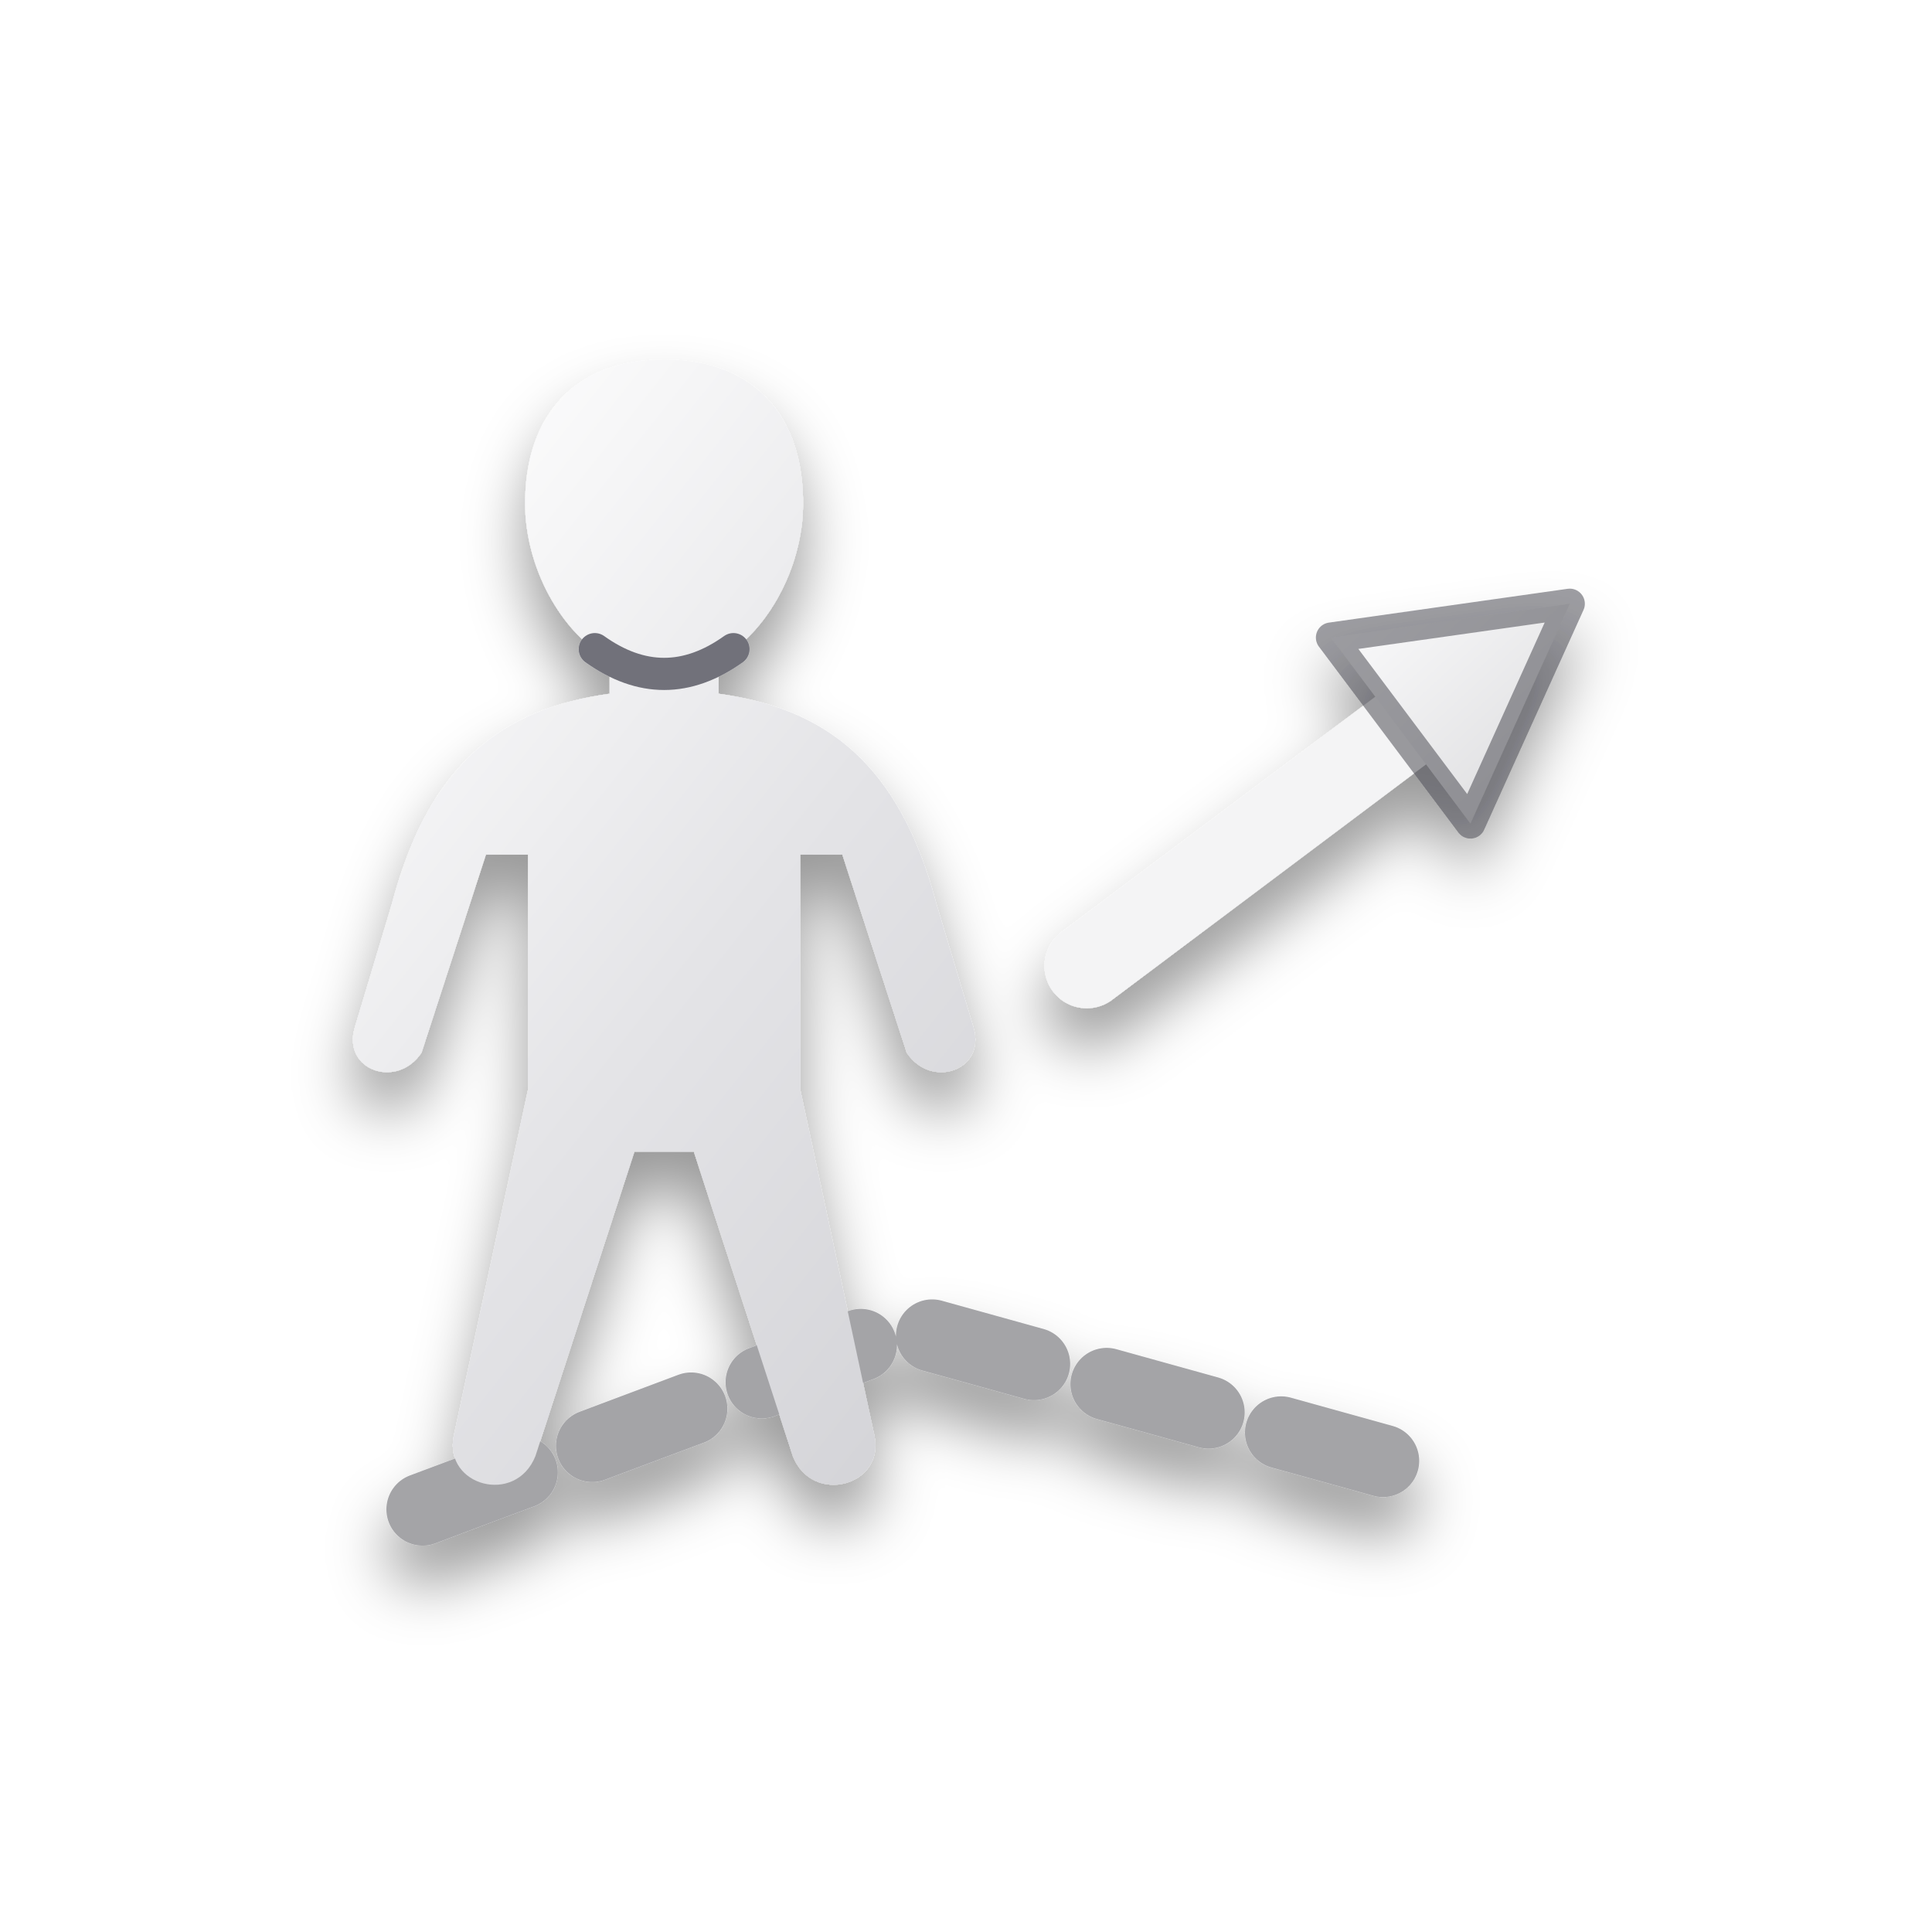
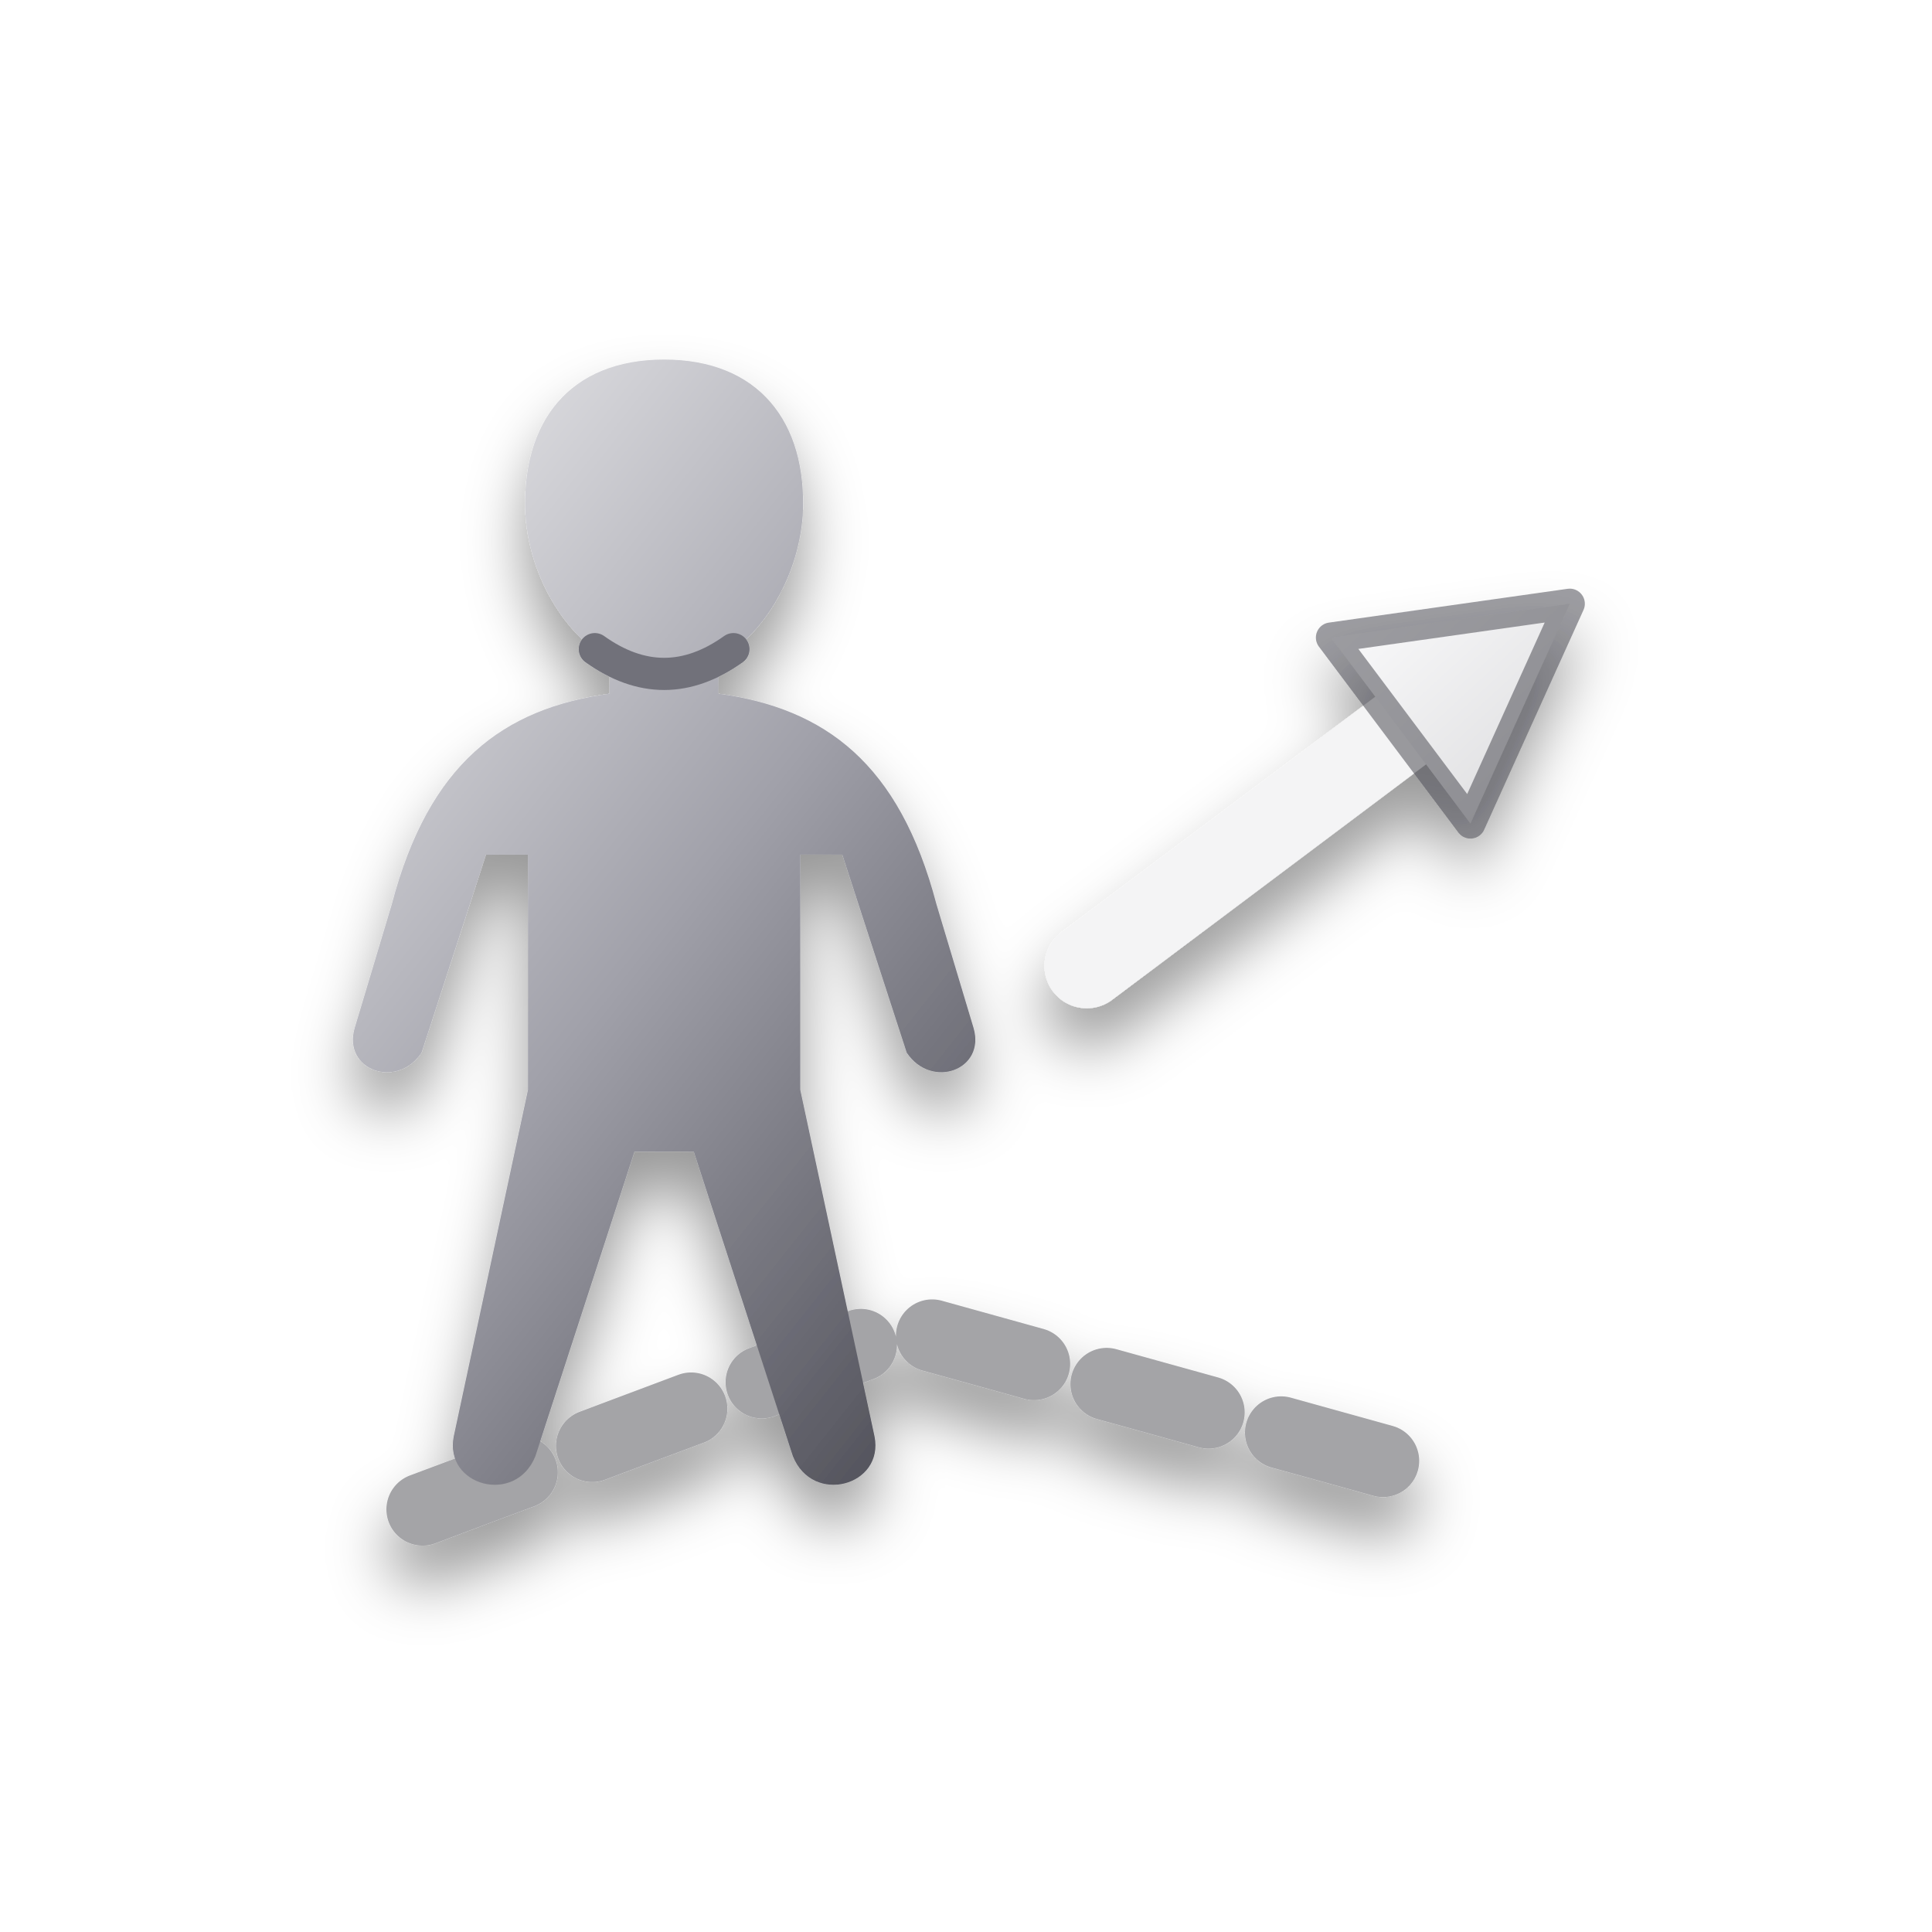
<svg xmlns="http://www.w3.org/2000/svg" viewBox="0 0 64 64" width="64" height="64">
  <defs>
    <linearGradient id="uv_bright" x1="0.15" y1="0" x2="0.85" y2="1">
-       <stop offset="0%" stop-color="#FFFFFF" />
-       <stop offset="55%" stop-color="#E4E4E7" />
-       <stop offset="100%" stop-color="#D4D4D8" />
+       <stop offset="0%" stop-color="#E4E4E7" />
+       <stop offset="50%" stop-color="#A1A1AA" />
+       <stop offset="100%" stop-color="#52525B" />
    </linearGradient>
    <linearGradient id="uv_mid" x1="0" y1="0" x2="0" y2="1">
-       <stop offset="0%" stop-color="#E4E4E7" />
-       <stop offset="50%" stop-color="#D4D4D8" />
-       <stop offset="100%" stop-color="#A1A1AA" />
+       <stop offset="0%" stop-color="#A1A1AA" />
+       <stop offset="50%" stop-color="#71717A" />
+       <stop offset="100%" stop-color="#3F3F46" />
    </linearGradient>
    <linearGradient id="uv_slate" x1="0" y1="0" x2="0" y2="1">
-       <stop offset="0%" stop-color="#D4D4D8" />
-       <stop offset="100%" stop-color="#71717A" />
+       <stop offset="0%" stop-color="#71717A" />
+       <stop offset="60%" stop-color="#52525B" />
+       <stop offset="100%" stop-color="#27272A" />
    </linearGradient>
    <linearGradient id="uv_dark" x1="0" y1="0" x2="0" y2="1">
-       <stop offset="0%" stop-color="#71717A" />
-       <stop offset="100%" stop-color="#3F3F46" />
+       <stop offset="0%" stop-color="#52525B" />
+       <stop offset="65%" stop-color="#3F3F46" />
+       <stop offset="100%" stop-color="#18181B" />
    </linearGradient>
    <radialGradient id="uv_head_lit" cx="35%" cy="25%" r="72%">
-       <stop offset="0%" stop-color="#FFFFFF" />
-       <stop offset="55%" stop-color="#E4E4E7" />
-       <stop offset="100%" stop-color="#A1A1AA" />
+       <stop offset="0%" stop-color="#E4E4E7" />
+       <stop offset="45%" stop-color="#A1A1AA" />
+       <stop offset="100%" stop-color="#3F3F46" />
    </radialGradient>
    <radialGradient id="uv_sphere" cx="35%" cy="30%" r="68%">
-       <stop offset="0%" stop-color="#FFFFFF" />
-       <stop offset="48%" stop-color="#D4D4D8" />
-       <stop offset="100%" stop-color="#71717A" />
+       <stop offset="0%" stop-color="#E4E4E7" />
+       <stop offset="40%" stop-color="#71717A" />
+       <stop offset="100%" stop-color="#27272A" />
    </radialGradient>
    <linearGradient id="card_bg" x1="0" y1="0" x2="0" y2="1">
      <stop offset="0%" stop-color="#27272A" />
      <stop offset="65%" stop-color="#1C1C1F" />
      <stop offset="100%" stop-color="#141417" />
    </linearGradient>
    <radialGradient id="card_floor" cx="50%" cy="78%" r="42%">
      <stop offset="0%" stop-color="#000000" stop-opacity="0.55" />
      <stop offset="100%" stop-color="#000000" stop-opacity="0" />
    </radialGradient>
    <filter id="soft_drop" x="-12%" y="-12%" width="124%" height="124%">
      <feDropShadow dx="0" dy="1.3" stdDeviation="1.0" flood-color="#000000" flood-opacity="0.40" />
    </filter>
    <linearGradient id="l1" x1="0" y1="0" x2="1" y2="1" gradientUnits="objectBoundingBox">
      <stop offset="0" stop-color="#fcfcfd" />
      <stop offset="1" stop-color="#dadadc" />
    </linearGradient>
  </defs>
  <g filter="url(#soft_drop)">
    <path d="M 14.00 50.00 L 30.00 44.00 L 48.00 49.00" fill="none" stroke="#a4a4a7" stroke-opacity="1.0" stroke-width="2.4" stroke-linecap="round" stroke-linejoin="round" stroke-dasharray="3.5 2.5" />
    <g transform="translate(-10.00, 0.00) translate(32, 32) scale(0.820) translate(-32, -32)">
      <path d="M 32 7.5 C 35.8 7.5, 37.8 10.0, 37.6 13.8 C 37.4 16.5, 35.8 18.8, 34.2 19.6 L 34.2 21.0 C 38.5 21.6, 41.5 23.8, 43.0 29.5 L 44.5 34.5 C 45.0 36.2, 42.8 37.0, 41.8 35.5 L 39.2 27.5 L 37.5 27.5 L 37.5 37.0 L 40.5 51.0 C 40.9 53.0, 38.0 53.8, 37.2 51.8 L 33.2 39.5 L 30.8 39.5 L 26.8 51.8 C 26.0 53.8, 23.1 53.0, 23.5 51.0 L 26.5 37.0 L 26.5 27.5 L 24.8 27.5 L 22.2 35.5 C 21.2 37.0, 19.0 36.2, 19.5 34.5 L 21.0 29.5 C 22.5 23.8, 25.5 21.6, 29.8 21.0 L 29.8 19.6 C 28.2 18.8, 26.6 16.5, 26.4 13.8 C 26.2 10.0, 28.2 7.5, 32 7.5 Z" fill="url(#uv_bright)" />
      <path d="M 29.2 19.2 Q 32 21.2 34.8 19.2" fill="none" stroke="#71717A" stroke-width="1.3" stroke-linecap="round" />
    </g>
    <path d="M 36.00 32.00 L 47.80 23.15" fill="none" stroke="#f4f4f5" stroke-opacity="1.0" stroke-width="2.8" stroke-linecap="round" stroke-linejoin="round" />
    <polygon points="52.00,20.00 48.71,27.28 44.09,21.12" fill="url(#l1)" stroke="#3f3f46" stroke-opacity="0.5" stroke-width="1.0" stroke-linejoin="round" />
  </g>
</svg>
